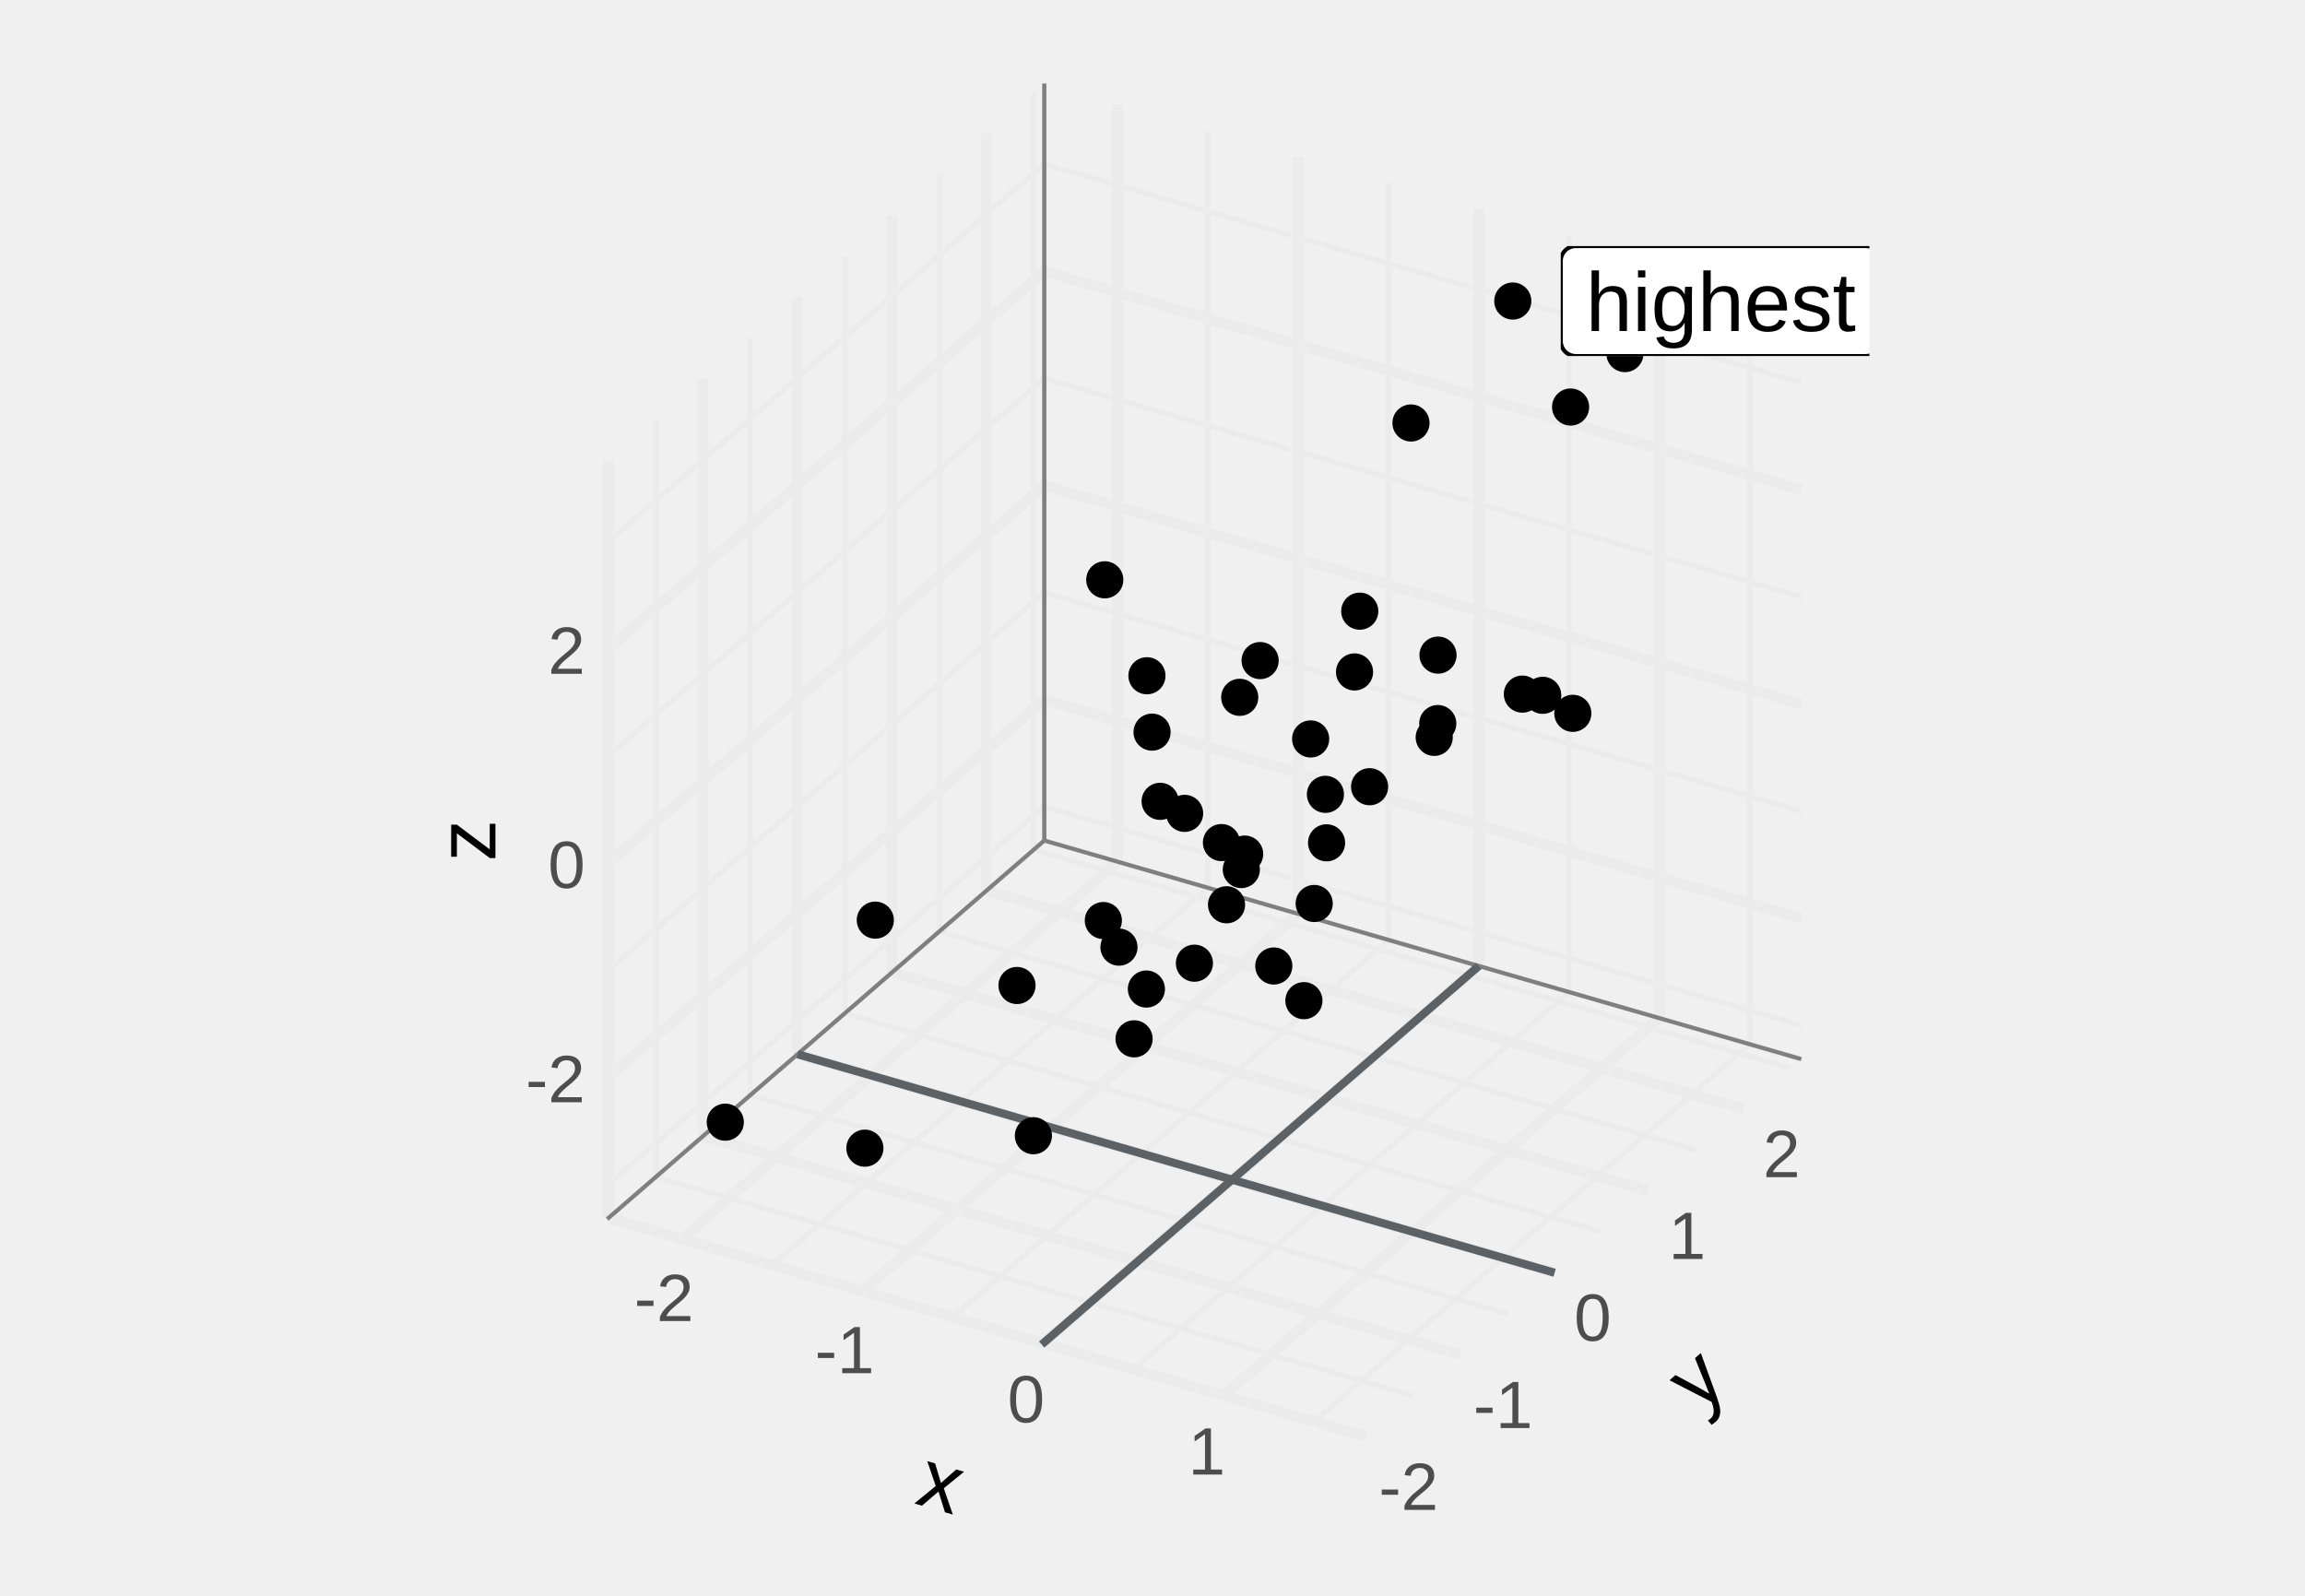
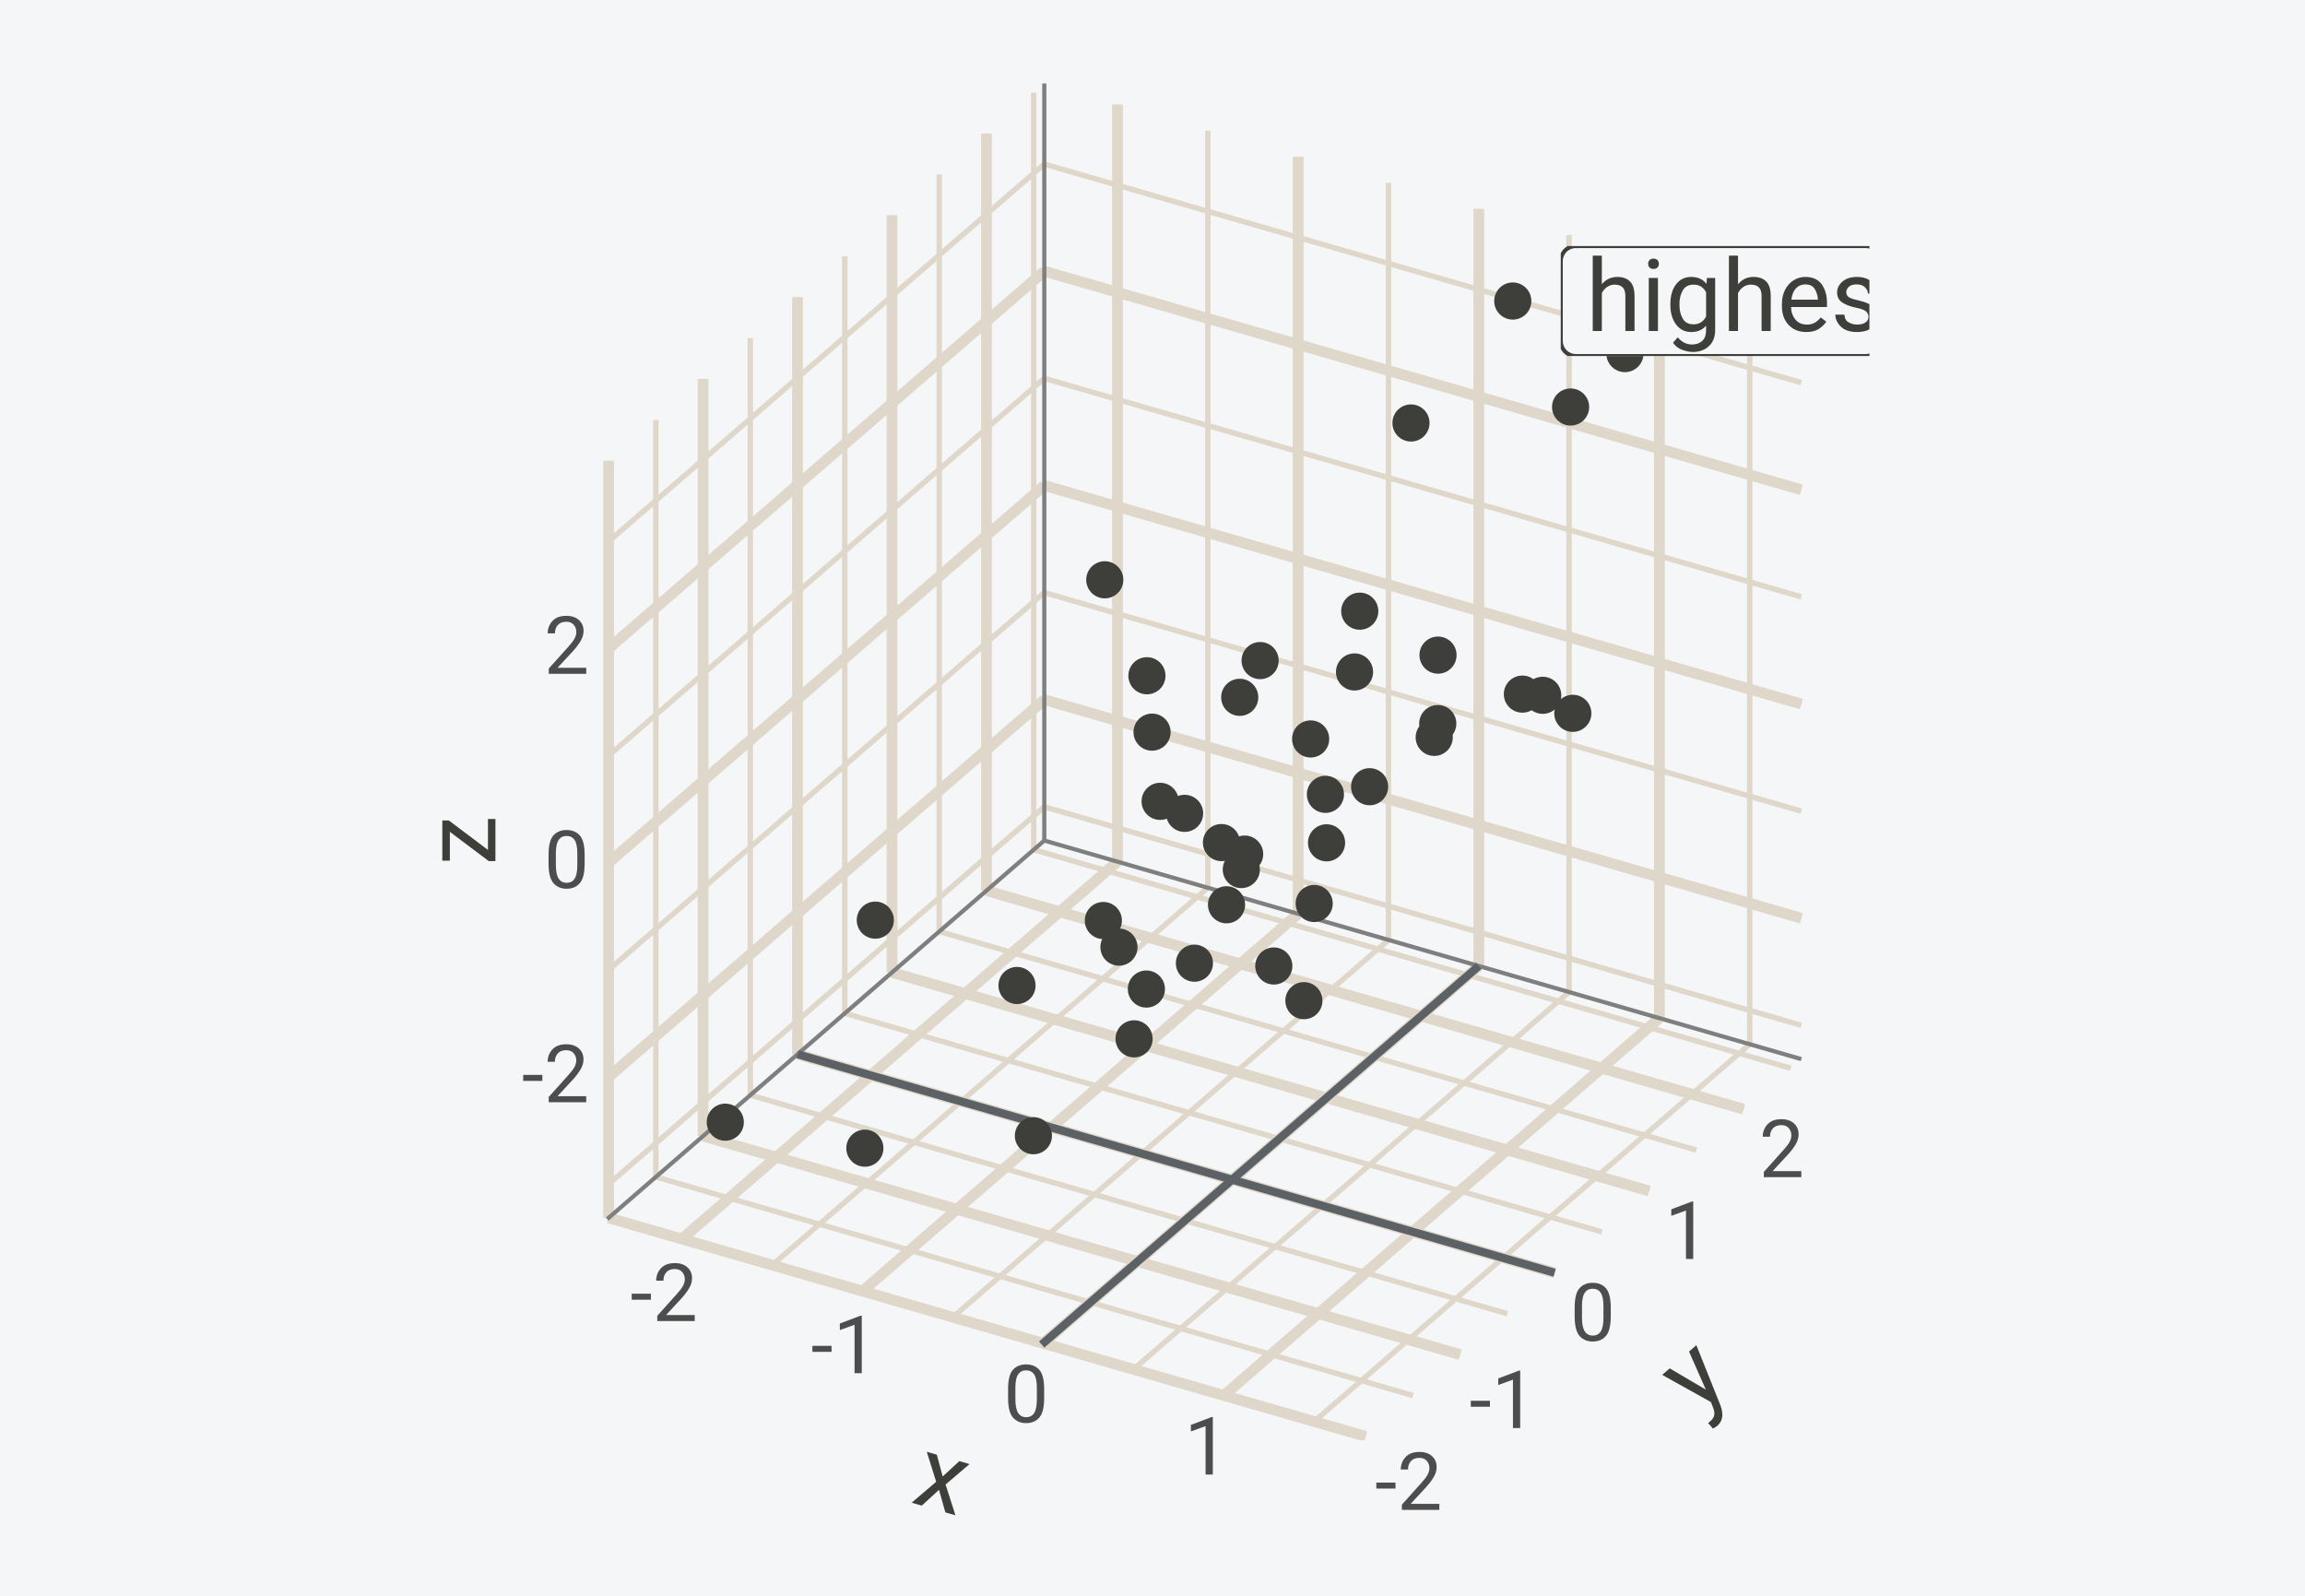
<svg xmlns="http://www.w3.org/2000/svg" width="468.00pt" height="324.00pt" viewBox="0 0 468.00 324.00">
  <g class="svglite">
    <defs>
      <style type="text/css">
-     .svglite line, .svglite polyline, .svglite polygon, .svglite path, .svglite rect, .svglite circle {
+     /* theme-aware-processed */
+     .svglite line, .svglite polyline, .svglite polygon, .svglite path, .svglite circle {
      fill: none;
-       stroke: #000000;
+       stroke: #3E3F3A;
      stroke-linecap: round;
      stroke-linejoin: round;
      stroke-miterlimit: 10.00;
    }
+     .svglite &gt; g &gt; rect {
+       fill: none;
+       stroke: #3E3F3A;
+       stroke-linecap: round;
+       stroke-linejoin: round;
+       stroke-miterlimit: 10.00;
+     }
    .svglite text {
      white-space: pre;
+       fill: #3E3F3A;
    }
    .svglite g.glyphgroup path {
      fill: inherit;
      stroke: none;
    }
  </style>
    </defs>
-     <rect width="100%" height="100%" style="stroke: none; fill: none;" />
+     <rect class="svg-bg" width="100%" height="100%" style="stroke: none; fill: #F5F6F8;" />
    <defs>
      <clipPath id="cpMC4wMHw0NjguMDB8MC4wMHwzMjQuMDA=">
        <rect x="0.00" y="0.00" width="468.00" height="324.00" />
      </clipPath>
    </defs>
    <g clip-path="url(#cpMC4wMHw0NjguMDB8MC4wMHwzMjQuMDA=)">
</g>
    <defs>
      <clipPath id="cpNzIuMDB8Mzk2LjAwfDAuMDB8MzI0LjAw">
        <rect x="72.00" y="0.00" width="324.00" height="324.00" />
      </clipPath>
    </defs>
    <g clip-path="url(#cpNzIuMDB8Mzk2LjAwfDAuMDB8MzI0LjAw)">
      <rect x="72.00" y="0.00" width="324.00" height="324.00" style="stroke-width: 1.65; stroke: none;" />
    </g>
    <g clip-path="url(#cpMC4wMHw0NjguMDB8MC4wMHwzMjQuMDA=)">
      <rect x="80.47" y="8.47" width="307.06" height="307.06" style="stroke-width: 1.65; stroke: none;" />
    </g>
    <defs>
      <clipPath id="cpMTA5LjQ2fDM3OS41NnwxNi40NHwyOTIuNDE=">
        <rect x="109.46" y="16.44" width="270.10" height="275.97" />
      </clipPath>
    </defs>
    <g clip-path="url(#cpMTA5LjQ2fDM3OS41NnwxNi40NHwyOTIuNDE=)">
-       <polyline points="123.57,247.27 123.57,93.55 " style="stroke-width: 1.10; stroke: #EBEBEB; stroke-linecap: butt;" />
-       <polyline points="133.16,238.96 133.16,85.25 " style="stroke-width: 1.10; stroke: #EBEBEB; stroke-linecap: butt;" />
-       <polyline points="142.75,230.66 142.75,76.94 " style="stroke-width: 1.10; stroke: #EBEBEB; stroke-linecap: butt;" />
-       <polyline points="152.34,222.35 152.34,68.64 " style="stroke-width: 1.10; stroke: #EBEBEB; stroke-linecap: butt;" />
-       <polyline points="161.93,214.05 161.93,60.33 " style="stroke-width: 1.10; stroke: #EBEBEB; stroke-linecap: butt;" />
-       <polyline points="171.52,205.74 171.52,52.03 " style="stroke-width: 1.10; stroke: #EBEBEB; stroke-linecap: butt;" />
-       <polyline points="181.11,197.44 181.11,43.72 " style="stroke-width: 1.10; stroke: #EBEBEB; stroke-linecap: butt;" />
-       <polyline points="190.70,189.13 190.70,35.42 " style="stroke-width: 1.10; stroke: #EBEBEB; stroke-linecap: butt;" />
-       <polyline points="200.29,180.83 200.29,27.11 " style="stroke-width: 1.10; stroke: #EBEBEB; stroke-linecap: butt;" />
-       <polyline points="209.88,172.52 209.88,18.81 " style="stroke-width: 1.10; stroke: #EBEBEB; stroke-linecap: butt;" />
-       <polyline points="123.57,247.27 123.57,93.55 " style="stroke-width: 2.19; stroke: #EBEBEB; stroke-linecap: butt;" />
-       <polyline points="142.75,230.66 142.75,76.94 " style="stroke-width: 2.19; stroke: #EBEBEB; stroke-linecap: butt;" />
-       <polyline points="161.93,214.05 161.93,60.33 " style="stroke-width: 2.19; stroke: #EBEBEB; stroke-linecap: butt;" />
-       <polyline points="181.11,197.44 181.11,43.72 " style="stroke-width: 2.19; stroke: #EBEBEB; stroke-linecap: butt;" />
-       <polyline points="200.29,180.83 200.29,27.11 " style="stroke-width: 2.19; stroke: #EBEBEB; stroke-linecap: butt;" />
-       <polyline points="123.28,240.67 212.03,163.81 " style="stroke-width: 1.10; stroke: #EBEBEB; stroke-linecap: butt;" />
-       <polyline points="123.28,218.92 212.03,142.06 " style="stroke-width: 1.10; stroke: #EBEBEB; stroke-linecap: butt;" />
-       <polyline points="123.28,197.17 212.03,120.31 " style="stroke-width: 1.10; stroke: #EBEBEB; stroke-linecap: butt;" />
-       <polyline points="123.28,175.42 212.03,98.57 " style="stroke-width: 1.10; stroke: #EBEBEB; stroke-linecap: butt;" />
-       <polyline points="123.28,153.68 212.03,76.82 " style="stroke-width: 1.10; stroke: #EBEBEB; stroke-linecap: butt;" />
-       <polyline points="123.28,131.93 212.03,55.07 " style="stroke-width: 1.10; stroke: #EBEBEB; stroke-linecap: butt;" />
-       <polyline points="123.28,110.18 212.03,33.32 " style="stroke-width: 1.10; stroke: #EBEBEB; stroke-linecap: butt;" />
-       <polyline points="123.28,218.92 212.03,142.06 " style="stroke-width: 2.19; stroke: #EBEBEB; stroke-linecap: butt;" />
-       <polyline points="123.28,175.42 212.03,98.57 " style="stroke-width: 2.19; stroke: #EBEBEB; stroke-linecap: butt;" />
-       <polyline points="123.28,131.93 212.03,55.07 " style="stroke-width: 2.19; stroke: #EBEBEB; stroke-linecap: butt;" />
-       <polyline points="226.89,174.95 226.89,21.24 " style="stroke-width: 1.10; stroke: #EBEBEB; stroke-linecap: butt;" />
-       <polyline points="245.23,180.25 245.23,26.53 " style="stroke-width: 1.10; stroke: #EBEBEB; stroke-linecap: butt;" />
-       <polyline points="263.57,185.54 263.57,31.83 " style="stroke-width: 1.10; stroke: #EBEBEB; stroke-linecap: butt;" />
-       <polyline points="281.91,190.84 281.91,37.12 " style="stroke-width: 1.10; stroke: #EBEBEB; stroke-linecap: butt;" />
-       <polyline points="300.25,196.13 300.25,42.42 " style="stroke-width: 1.10; stroke: #EBEBEB; stroke-linecap: butt;" />
-       <polyline points="318.58,201.42 318.58,47.71 " style="stroke-width: 1.10; stroke: #EBEBEB; stroke-linecap: butt;" />
-       <polyline points="336.92,206.72 336.92,53.00 " style="stroke-width: 1.10; stroke: #EBEBEB; stroke-linecap: butt;" />
-       <polyline points="355.26,212.01 355.26,58.30 " style="stroke-width: 1.10; stroke: #EBEBEB; stroke-linecap: butt;" />
-       <polyline points="226.89,174.95 226.89,21.24 " style="stroke-width: 2.19; stroke: #EBEBEB; stroke-linecap: butt;" />
-       <polyline points="263.57,185.54 263.57,31.83 " style="stroke-width: 2.19; stroke: #EBEBEB; stroke-linecap: butt;" />
-       <polyline points="300.25,196.13 300.25,42.42 " style="stroke-width: 2.19; stroke: #EBEBEB; stroke-linecap: butt;" />
-       <polyline points="336.92,206.72 336.92,53.00 " style="stroke-width: 2.19; stroke: #EBEBEB; stroke-linecap: butt;" />
-       <polyline points="212.03,163.81 365.74,208.18 " style="stroke-width: 1.10; stroke: #EBEBEB; stroke-linecap: butt;" />
-       <polyline points="212.03,142.06 365.74,186.43 " style="stroke-width: 1.10; stroke: #EBEBEB; stroke-linecap: butt;" />
-       <polyline points="212.03,120.31 365.74,164.69 " style="stroke-width: 1.10; stroke: #EBEBEB; stroke-linecap: butt;" />
-       <polyline points="212.03,98.57 365.74,142.94 " style="stroke-width: 1.10; stroke: #EBEBEB; stroke-linecap: butt;" />
-       <polyline points="212.03,76.82 365.74,121.19 " style="stroke-width: 1.10; stroke: #EBEBEB; stroke-linecap: butt;" />
-       <polyline points="212.03,55.07 365.74,99.44 " style="stroke-width: 1.10; stroke: #EBEBEB; stroke-linecap: butt;" />
-       <polyline points="212.03,33.32 365.74,77.70 " style="stroke-width: 1.10; stroke: #EBEBEB; stroke-linecap: butt;" />
-       <polyline points="212.03,142.06 365.74,186.43 " style="stroke-width: 2.19; stroke: #EBEBEB; stroke-linecap: butt;" />
-       <polyline points="212.03,98.57 365.74,142.94 " style="stroke-width: 2.19; stroke: #EBEBEB; stroke-linecap: butt;" />
-       <polyline points="212.03,55.07 365.74,99.44 " style="stroke-width: 2.19; stroke: #EBEBEB; stroke-linecap: butt;" />
-       <polyline points="138.14,251.81 226.89,174.95 " style="stroke-width: 1.10; stroke: #EBEBEB; stroke-linecap: butt;" />
-       <polyline points="156.48,257.11 245.23,180.25 " style="stroke-width: 1.10; stroke: #EBEBEB; stroke-linecap: butt;" />
-       <polyline points="174.82,262.40 263.57,185.54 " style="stroke-width: 1.10; stroke: #EBEBEB; stroke-linecap: butt;" />
-       <polyline points="193.16,267.69 281.91,190.84 " style="stroke-width: 1.10; stroke: #EBEBEB; stroke-linecap: butt;" />
-       <polyline points="211.50,272.99 300.25,196.13 " style="stroke-width: 1.10; stroke: #EBEBEB; stroke-linecap: butt;" />
-       <polyline points="229.84,278.28 318.58,201.42 " style="stroke-width: 1.10; stroke: #EBEBEB; stroke-linecap: butt;" />
-       <polyline points="248.18,283.58 336.92,206.72 " style="stroke-width: 1.10; stroke: #EBEBEB; stroke-linecap: butt;" />
-       <polyline points="266.51,288.87 355.26,212.01 " style="stroke-width: 1.10; stroke: #EBEBEB; stroke-linecap: butt;" />
-       <polyline points="138.14,251.81 226.89,174.95 " style="stroke-width: 2.19; stroke: #EBEBEB; stroke-linecap: butt;" />
-       <polyline points="174.82,262.40 263.57,185.54 " style="stroke-width: 2.19; stroke: #EBEBEB; stroke-linecap: butt;" />
-       <polyline points="211.50,272.99 300.25,196.13 " style="stroke-width: 2.19; stroke: #EBEBEB; stroke-linecap: butt;" />
-       <polyline points="248.18,283.58 336.92,206.72 " style="stroke-width: 2.19; stroke: #EBEBEB; stroke-linecap: butt;" />
-       <polyline points="123.57,247.27 277.29,291.64 " style="stroke-width: 1.10; stroke: #EBEBEB; stroke-linecap: butt;" />
-       <polyline points="133.16,238.96 286.88,283.34 " style="stroke-width: 1.10; stroke: #EBEBEB; stroke-linecap: butt;" />
-       <polyline points="142.75,230.66 296.47,275.03 " style="stroke-width: 1.10; stroke: #EBEBEB; stroke-linecap: butt;" />
-       <polyline points="152.34,222.35 306.06,266.73 " style="stroke-width: 1.10; stroke: #EBEBEB; stroke-linecap: butt;" />
-       <polyline points="161.93,214.05 315.65,258.42 " style="stroke-width: 1.10; stroke: #EBEBEB; stroke-linecap: butt;" />
-       <polyline points="171.52,205.74 325.24,250.12 " style="stroke-width: 1.10; stroke: #EBEBEB; stroke-linecap: butt;" />
-       <polyline points="181.11,197.44 334.83,241.81 " style="stroke-width: 1.10; stroke: #EBEBEB; stroke-linecap: butt;" />
-       <polyline points="190.70,189.13 344.42,233.51 " style="stroke-width: 1.10; stroke: #EBEBEB; stroke-linecap: butt;" />
-       <polyline points="200.29,180.83 354.01,225.20 " style="stroke-width: 1.10; stroke: #EBEBEB; stroke-linecap: butt;" />
-       <polyline points="209.88,172.52 363.60,216.90 " style="stroke-width: 1.10; stroke: #EBEBEB; stroke-linecap: butt;" />
-       <polyline points="123.57,247.27 277.29,291.64 " style="stroke-width: 2.19; stroke: #EBEBEB; stroke-linecap: butt;" />
-       <polyline points="142.75,230.66 296.47,275.03 " style="stroke-width: 2.19; stroke: #EBEBEB; stroke-linecap: butt;" />
-       <polyline points="161.93,214.05 315.65,258.42 " style="stroke-width: 2.19; stroke: #EBEBEB; stroke-linecap: butt;" />
-       <polyline points="181.11,197.44 334.83,241.81 " style="stroke-width: 2.19; stroke: #EBEBEB; stroke-linecap: butt;" />
-       <polyline points="200.29,180.83 354.01,225.20 " style="stroke-width: 2.19; stroke: #EBEBEB; stroke-linecap: butt;" />
+       <polyline points="123.57,247.27 123.57,93.55 " style="stroke-width: 1.10; stroke: #DFD7CA; stroke-linecap: butt;" />
+       <polyline points="133.16,238.96 133.16,85.25 " style="stroke-width: 1.10; stroke: #DFD7CA; stroke-linecap: butt;" />
+       <polyline points="142.75,230.66 142.75,76.94 " style="stroke-width: 1.10; stroke: #DFD7CA; stroke-linecap: butt;" />
+       <polyline points="152.34,222.35 152.34,68.64 " style="stroke-width: 1.10; stroke: #DFD7CA; stroke-linecap: butt;" />
+       <polyline points="161.93,214.05 161.93,60.33 " style="stroke-width: 1.10; stroke: #DFD7CA; stroke-linecap: butt;" />
+       <polyline points="171.52,205.74 171.52,52.03 " style="stroke-width: 1.10; stroke: #DFD7CA; stroke-linecap: butt;" />
+       <polyline points="181.11,197.44 181.11,43.72 " style="stroke-width: 1.10; stroke: #DFD7CA; stroke-linecap: butt;" />
+       <polyline points="190.70,189.13 190.70,35.42 " style="stroke-width: 1.10; stroke: #DFD7CA; stroke-linecap: butt;" />
+       <polyline points="200.29,180.83 200.29,27.11 " style="stroke-width: 1.10; stroke: #DFD7CA; stroke-linecap: butt;" />
+       <polyline points="209.88,172.52 209.88,18.81 " style="stroke-width: 1.10; stroke: #DFD7CA; stroke-linecap: butt;" />
+       <polyline points="123.57,247.27 123.57,93.55 " style="stroke-width: 2.19; stroke: #DFD7CA; stroke-linecap: butt;" />
+       <polyline points="142.75,230.66 142.75,76.94 " style="stroke-width: 2.19; stroke: #DFD7CA; stroke-linecap: butt;" />
+       <polyline points="161.93,214.05 161.93,60.33 " style="stroke-width: 2.19; stroke: #DFD7CA; stroke-linecap: butt;" />
+       <polyline points="181.11,197.44 181.11,43.72 " style="stroke-width: 2.19; stroke: #DFD7CA; stroke-linecap: butt;" />
+       <polyline points="200.29,180.83 200.29,27.11 " style="stroke-width: 2.19; stroke: #DFD7CA; stroke-linecap: butt;" />
+       <polyline points="123.28,240.67 212.03,163.81 " style="stroke-width: 1.10; stroke: #DFD7CA; stroke-linecap: butt;" />
+       <polyline points="123.28,218.92 212.03,142.06 " style="stroke-width: 1.10; stroke: #DFD7CA; stroke-linecap: butt;" />
+       <polyline points="123.28,197.17 212.03,120.31 " style="stroke-width: 1.10; stroke: #DFD7CA; stroke-linecap: butt;" />
+       <polyline points="123.28,175.42 212.03,98.57 " style="stroke-width: 1.10; stroke: #DFD7CA; stroke-linecap: butt;" />
+       <polyline points="123.28,153.68 212.03,76.82 " style="stroke-width: 1.10; stroke: #DFD7CA; stroke-linecap: butt;" />
+       <polyline points="123.28,131.93 212.03,55.07 " style="stroke-width: 1.10; stroke: #DFD7CA; stroke-linecap: butt;" />
+       <polyline points="123.28,110.18 212.03,33.32 " style="stroke-width: 1.10; stroke: #DFD7CA; stroke-linecap: butt;" />
+       <polyline points="123.28,218.92 212.03,142.06 " style="stroke-width: 2.19; stroke: #DFD7CA; stroke-linecap: butt;" />
+       <polyline points="123.28,175.42 212.03,98.57 " style="stroke-width: 2.19; stroke: #DFD7CA; stroke-linecap: butt;" />
+       <polyline points="123.28,131.93 212.03,55.07 " style="stroke-width: 2.19; stroke: #DFD7CA; stroke-linecap: butt;" />
+       <polyline points="226.89,174.95 226.89,21.24 " style="stroke-width: 1.10; stroke: #DFD7CA; stroke-linecap: butt;" />
+       <polyline points="245.23,180.25 245.23,26.53 " style="stroke-width: 1.10; stroke: #DFD7CA; stroke-linecap: butt;" />
+       <polyline points="263.57,185.54 263.57,31.83 " style="stroke-width: 1.10; stroke: #DFD7CA; stroke-linecap: butt;" />
+       <polyline points="281.91,190.84 281.91,37.12 " style="stroke-width: 1.10; stroke: #DFD7CA; stroke-linecap: butt;" />
+       <polyline points="300.25,196.13 300.25,42.42 " style="stroke-width: 1.10; stroke: #DFD7CA; stroke-linecap: butt;" />
+       <polyline points="318.58,201.42 318.58,47.71 " style="stroke-width: 1.10; stroke: #DFD7CA; stroke-linecap: butt;" />
+       <polyline points="336.92,206.72 336.92,53.00 " style="stroke-width: 1.10; stroke: #DFD7CA; stroke-linecap: butt;" />
+       <polyline points="355.26,212.01 355.26,58.30 " style="stroke-width: 1.10; stroke: #DFD7CA; stroke-linecap: butt;" />
+       <polyline points="226.89,174.95 226.89,21.24 " style="stroke-width: 2.19; stroke: #DFD7CA; stroke-linecap: butt;" />
+       <polyline points="263.57,185.54 263.57,31.83 " style="stroke-width: 2.19; stroke: #DFD7CA; stroke-linecap: butt;" />
+       <polyline points="300.25,196.13 300.25,42.42 " style="stroke-width: 2.19; stroke: #DFD7CA; stroke-linecap: butt;" />
+       <polyline points="336.92,206.72 336.92,53.00 " style="stroke-width: 2.19; stroke: #DFD7CA; stroke-linecap: butt;" />
+       <polyline points="212.03,163.81 365.74,208.18 " style="stroke-width: 1.10; stroke: #DFD7CA; stroke-linecap: butt;" />
+       <polyline points="212.03,142.06 365.74,186.43 " style="stroke-width: 1.10; stroke: #DFD7CA; stroke-linecap: butt;" />
+       <polyline points="212.03,120.31 365.74,164.69 " style="stroke-width: 1.10; stroke: #DFD7CA; stroke-linecap: butt;" />
+       <polyline points="212.03,98.57 365.74,142.94 " style="stroke-width: 1.10; stroke: #DFD7CA; stroke-linecap: butt;" />
+       <polyline points="212.03,76.82 365.74,121.19 " style="stroke-width: 1.10; stroke: #DFD7CA; stroke-linecap: butt;" />
+       <polyline points="212.03,55.07 365.74,99.44 " style="stroke-width: 1.10; stroke: #DFD7CA; stroke-linecap: butt;" />
+       <polyline points="212.03,33.32 365.74,77.70 " style="stroke-width: 1.10; stroke: #DFD7CA; stroke-linecap: butt;" />
+       <polyline points="212.03,142.06 365.74,186.43 " style="stroke-width: 2.19; stroke: #DFD7CA; stroke-linecap: butt;" />
+       <polyline points="212.03,98.57 365.74,142.94 " style="stroke-width: 2.19; stroke: #DFD7CA; stroke-linecap: butt;" />
+       <polyline points="212.03,55.07 365.74,99.44 " style="stroke-width: 2.19; stroke: #DFD7CA; stroke-linecap: butt;" />
+       <polyline points="138.14,251.81 226.89,174.95 " style="stroke-width: 1.10; stroke: #DFD7CA; stroke-linecap: butt;" />
+       <polyline points="156.48,257.11 245.23,180.25 " style="stroke-width: 1.10; stroke: #DFD7CA; stroke-linecap: butt;" />
+       <polyline points="174.82,262.40 263.57,185.54 " style="stroke-width: 1.10; stroke: #DFD7CA; stroke-linecap: butt;" />
+       <polyline points="193.16,267.69 281.91,190.84 " style="stroke-width: 1.10; stroke: #DFD7CA; stroke-linecap: butt;" />
+       <polyline points="211.50,272.99 300.25,196.13 " style="stroke-width: 1.10; stroke: #DFD7CA; stroke-linecap: butt;" />
+       <polyline points="229.84,278.28 318.58,201.42 " style="stroke-width: 1.10; stroke: #DFD7CA; stroke-linecap: butt;" />
+       <polyline points="248.18,283.58 336.92,206.72 " style="stroke-width: 1.10; stroke: #DFD7CA; stroke-linecap: butt;" />
+       <polyline points="266.51,288.87 355.26,212.01 " style="stroke-width: 1.10; stroke: #DFD7CA; stroke-linecap: butt;" />
+       <polyline points="138.14,251.81 226.89,174.95 " style="stroke-width: 2.19; stroke: #DFD7CA; stroke-linecap: butt;" />
+       <polyline points="174.82,262.40 263.57,185.54 " style="stroke-width: 2.19; stroke: #DFD7CA; stroke-linecap: butt;" />
+       <polyline points="211.50,272.99 300.25,196.13 " style="stroke-width: 2.19; stroke: #DFD7CA; stroke-linecap: butt;" />
+       <polyline points="248.18,283.58 336.92,206.72 " style="stroke-width: 2.19; stroke: #DFD7CA; stroke-linecap: butt;" />
+       <polyline points="123.57,247.27 277.29,291.64 " style="stroke-width: 1.10; stroke: #DFD7CA; stroke-linecap: butt;" />
+       <polyline points="133.16,238.96 286.88,283.34 " style="stroke-width: 1.10; stroke: #DFD7CA; stroke-linecap: butt;" />
+       <polyline points="142.75,230.66 296.47,275.03 " style="stroke-width: 1.10; stroke: #DFD7CA; stroke-linecap: butt;" />
+       <polyline points="152.34,222.35 306.06,266.73 " style="stroke-width: 1.10; stroke: #DFD7CA; stroke-linecap: butt;" />
+       <polyline points="161.93,214.05 315.65,258.42 " style="stroke-width: 1.10; stroke: #DFD7CA; stroke-linecap: butt;" />
+       <polyline points="171.52,205.74 325.24,250.12 " style="stroke-width: 1.10; stroke: #DFD7CA; stroke-linecap: butt;" />
+       <polyline points="181.11,197.44 334.83,241.81 " style="stroke-width: 1.10; stroke: #DFD7CA; stroke-linecap: butt;" />
+       <polyline points="190.70,189.13 344.42,233.51 " style="stroke-width: 1.10; stroke: #DFD7CA; stroke-linecap: butt;" />
+       <polyline points="200.29,180.83 354.01,225.20 " style="stroke-width: 1.10; stroke: #DFD7CA; stroke-linecap: butt;" />
+       <polyline points="209.88,172.52 363.60,216.90 " style="stroke-width: 1.10; stroke: #DFD7CA; stroke-linecap: butt;" />
+       <polyline points="123.57,247.27 277.29,291.64 " style="stroke-width: 2.19; stroke: #DFD7CA; stroke-linecap: butt;" />
+       <polyline points="142.75,230.66 296.47,275.03 " style="stroke-width: 2.19; stroke: #DFD7CA; stroke-linecap: butt;" />
+       <polyline points="161.93,214.05 315.65,258.42 " style="stroke-width: 2.19; stroke: #DFD7CA; stroke-linecap: butt;" />
+       <polyline points="181.11,197.44 334.83,241.81 " style="stroke-width: 2.19; stroke: #DFD7CA; stroke-linecap: butt;" />
+       <polyline points="200.29,180.83 354.01,225.20 " style="stroke-width: 2.19; stroke: #DFD7CA; stroke-linecap: butt;" />
      <polyline points="212.03,170.66 365.74,215.04 " style="stroke-width: 0.85; stroke: #7F7F7F; stroke-linecap: butt;" />
      <polyline points="123.28,247.52 212.03,170.66 " style="stroke-width: 0.85; stroke: #7F7F7F; stroke-linecap: butt;" />
      <polyline points="212.03,170.66 212.03,16.95 " style="stroke-width: 0.85; stroke: #7F7F7F; stroke-linecap: butt;" />
-       <circle cx="224.31" cy="117.72" r="3.22" style="stroke-width: 1.10; fill: #000000;" />
-       <circle cx="177.72" cy="186.82" r="3.22" style="stroke-width: 1.10; fill: #000000;" />
-       <circle cx="147.26" cy="227.84" r="3.22" style="stroke-width: 1.10; fill: #000000;" />
-       <circle cx="286.48" cy="85.88" r="3.22" style="stroke-width: 1.10; fill: #000000;" />
-       <circle cx="232.87" cy="137.20" r="3.22" style="stroke-width: 1.10; fill: #000000;" />
-       <circle cx="175.60" cy="233.12" r="3.22" style="stroke-width: 1.10; fill: #000000;" />
-       <circle cx="255.85" cy="134.12" r="3.22" style="stroke-width: 1.10; fill: #000000;" />
-       <circle cx="224.02" cy="186.90" r="3.22" style="stroke-width: 1.10; fill: #000000;" />
-       <circle cx="240.52" cy="165.14" r="3.22" style="stroke-width: 1.10; fill: #000000;" />
-       <circle cx="233.91" cy="148.65" r="3.22" style="stroke-width: 1.10; fill: #000000;" />
-       <circle cx="266.11" cy="150.03" r="3.22" style="stroke-width: 1.10; fill: #000000;" />
-       <circle cx="329.92" cy="71.79" r="3.22" style="stroke-width: 1.10; fill: #000000;" />
-       <circle cx="206.49" cy="200.09" r="3.22" style="stroke-width: 1.10; fill: #000000;" />
-       <circle cx="307.15" cy="61.12" r="3.22" style="stroke-width: 1.10; fill: #000000;" />
-       <circle cx="242.51" cy="195.56" r="3.22" style="stroke-width: 1.10; fill: #000000;" />
-       <circle cx="232.76" cy="200.81" r="3.22" style="stroke-width: 1.10; fill: #000000;" />
-       <circle cx="291.97" cy="133.01" r="3.22" style="stroke-width: 1.10; fill: #000000;" />
-       <circle cx="291.20" cy="149.71" r="3.22" style="stroke-width: 1.10; fill: #000000;" />
-       <circle cx="230.26" cy="210.92" r="3.22" style="stroke-width: 1.10; fill: #000000;" />
-       <circle cx="276.08" cy="124.09" r="3.22" style="stroke-width: 1.10; fill: #000000;" />
-       <circle cx="275.02" cy="136.43" r="3.22" style="stroke-width: 1.10; fill: #000000;" />
-       <circle cx="269.34" cy="171.12" r="3.22" style="stroke-width: 1.10; fill: #000000;" />
-       <circle cx="318.89" cy="82.64" r="3.22" style="stroke-width: 1.10; fill: #000000;" />
-       <circle cx="269.11" cy="161.28" r="3.22" style="stroke-width: 1.10; fill: #000000;" />
-       <circle cx="278.08" cy="159.73" r="3.22" style="stroke-width: 1.10; fill: #000000;" />
-       <circle cx="258.63" cy="196.13" r="3.22" style="stroke-width: 1.10; fill: #000000;" />
-       <circle cx="309.10" cy="140.93" r="3.22" style="stroke-width: 1.10; fill: #000000;" />
-       <circle cx="319.34" cy="144.83" r="3.22" style="stroke-width: 1.10; fill: #000000;" />
-       <circle cx="266.83" cy="183.44" r="3.22" style="stroke-width: 1.10; fill: #000000;" />
-       <circle cx="235.55" cy="162.70" r="3.22" style="stroke-width: 1.10; fill: #000000;" />
-       <circle cx="227.19" cy="192.30" r="3.22" style="stroke-width: 1.10; fill: #000000;" />
-       <circle cx="248.00" cy="171.07" r="3.22" style="stroke-width: 1.10; fill: #000000;" />
-       <circle cx="251.71" cy="141.58" r="3.22" style="stroke-width: 1.10; fill: #000000;" />
-       <circle cx="291.92" cy="146.91" r="3.22" style="stroke-width: 1.10; fill: #000000;" />
-       <circle cx="313.23" cy="141.17" r="3.22" style="stroke-width: 1.10; fill: #000000;" />
-       <circle cx="264.74" cy="203.17" r="3.22" style="stroke-width: 1.10; fill: #000000;" />
-       <circle cx="252.03" cy="176.55" r="3.22" style="stroke-width: 1.10; fill: #000000;" />
-       <circle cx="249.03" cy="183.70" r="3.22" style="stroke-width: 1.10; fill: #000000;" />
-       <circle cx="252.71" cy="173.41" r="3.22" style="stroke-width: 1.10; fill: #000000;" />
+       <circle class="theme-fill-fg" cx="224.31" cy="117.72" r="3.22" style="stroke-width: 1.10; fill: #3E3F3A;" />
+       <circle class="theme-fill-fg" cx="177.72" cy="186.82" r="3.22" style="stroke-width: 1.10; fill: #3E3F3A;" />
+       <circle class="theme-fill-fg" cx="147.26" cy="227.84" r="3.22" style="stroke-width: 1.10; fill: #3E3F3A;" />
+       <circle class="theme-fill-fg" cx="286.48" cy="85.88" r="3.22" style="stroke-width: 1.10; fill: #3E3F3A;" />
+       <circle class="theme-fill-fg" cx="232.87" cy="137.20" r="3.22" style="stroke-width: 1.10; fill: #3E3F3A;" />
+       <circle class="theme-fill-fg" cx="175.60" cy="233.12" r="3.22" style="stroke-width: 1.10; fill: #3E3F3A;" />
+       <circle class="theme-fill-fg" cx="255.85" cy="134.12" r="3.22" style="stroke-width: 1.10; fill: #3E3F3A;" />
+       <circle class="theme-fill-fg" cx="224.02" cy="186.90" r="3.22" style="stroke-width: 1.10; fill: #3E3F3A;" />
+       <circle class="theme-fill-fg" cx="240.52" cy="165.14" r="3.22" style="stroke-width: 1.10; fill: #3E3F3A;" />
+       <circle class="theme-fill-fg" cx="233.91" cy="148.65" r="3.22" style="stroke-width: 1.10; fill: #3E3F3A;" />
+       <circle class="theme-fill-fg" cx="266.11" cy="150.03" r="3.22" style="stroke-width: 1.10; fill: #3E3F3A;" />
+       <circle class="theme-fill-fg" cx="329.92" cy="71.79" r="3.22" style="stroke-width: 1.10; fill: #3E3F3A;" />
+       <circle class="theme-fill-fg" cx="206.49" cy="200.09" r="3.22" style="stroke-width: 1.10; fill: #3E3F3A;" />
+       <circle class="theme-fill-fg" cx="307.15" cy="61.12" r="3.22" style="stroke-width: 1.10; fill: #3E3F3A;" />
+       <circle class="theme-fill-fg" cx="242.51" cy="195.56" r="3.22" style="stroke-width: 1.10; fill: #3E3F3A;" />
+       <circle class="theme-fill-fg" cx="232.76" cy="200.81" r="3.22" style="stroke-width: 1.10; fill: #3E3F3A;" />
+       <circle class="theme-fill-fg" cx="291.97" cy="133.01" r="3.22" style="stroke-width: 1.10; fill: #3E3F3A;" />
+       <circle class="theme-fill-fg" cx="291.20" cy="149.71" r="3.22" style="stroke-width: 1.10; fill: #3E3F3A;" />
+       <circle class="theme-fill-fg" cx="230.26" cy="210.92" r="3.22" style="stroke-width: 1.10; fill: #3E3F3A;" />
+       <circle class="theme-fill-fg" cx="276.08" cy="124.09" r="3.22" style="stroke-width: 1.10; fill: #3E3F3A;" />
+       <circle class="theme-fill-fg" cx="275.02" cy="136.43" r="3.22" style="stroke-width: 1.10; fill: #3E3F3A;" />
+       <circle class="theme-fill-fg" cx="269.34" cy="171.12" r="3.22" style="stroke-width: 1.10; fill: #3E3F3A;" />
+       <circle class="theme-fill-fg" cx="318.89" cy="82.64" r="3.22" style="stroke-width: 1.10; fill: #3E3F3A;" />
+       <circle class="theme-fill-fg" cx="269.11" cy="161.28" r="3.22" style="stroke-width: 1.10; fill: #3E3F3A;" />
+       <circle class="theme-fill-fg" cx="278.08" cy="159.73" r="3.22" style="stroke-width: 1.10; fill: #3E3F3A;" />
+       <circle class="theme-fill-fg" cx="258.63" cy="196.13" r="3.22" style="stroke-width: 1.10; fill: #3E3F3A;" />
+       <circle class="theme-fill-fg" cx="309.10" cy="140.93" r="3.22" style="stroke-width: 1.10; fill: #3E3F3A;" />
+       <circle class="theme-fill-fg" cx="319.34" cy="144.83" r="3.22" style="stroke-width: 1.10; fill: #3E3F3A;" />
+       <circle class="theme-fill-fg" cx="266.83" cy="183.44" r="3.22" style="stroke-width: 1.10; fill: #3E3F3A;" />
+       <circle class="theme-fill-fg" cx="235.55" cy="162.70" r="3.22" style="stroke-width: 1.10; fill: #3E3F3A;" />
+       <circle class="theme-fill-fg" cx="227.19" cy="192.30" r="3.22" style="stroke-width: 1.10; fill: #3E3F3A;" />
+       <circle class="theme-fill-fg" cx="248.00" cy="171.07" r="3.22" style="stroke-width: 1.10; fill: #3E3F3A;" />
+       <circle class="theme-fill-fg" cx="251.71" cy="141.58" r="3.22" style="stroke-width: 1.10; fill: #3E3F3A;" />
+       <circle class="theme-fill-fg" cx="291.92" cy="146.91" r="3.22" style="stroke-width: 1.10; fill: #3E3F3A;" />
+       <circle class="theme-fill-fg" cx="313.23" cy="141.17" r="3.22" style="stroke-width: 1.10; fill: #3E3F3A;" />
+       <circle class="theme-fill-fg" cx="264.74" cy="203.17" r="3.22" style="stroke-width: 1.10; fill: #3E3F3A;" />
+       <circle class="theme-fill-fg" cx="252.03" cy="176.55" r="3.22" style="stroke-width: 1.10; fill: #3E3F3A;" />
+       <circle class="theme-fill-fg" cx="249.03" cy="183.70" r="3.22" style="stroke-width: 1.10; fill: #3E3F3A;" />
+       <circle class="theme-fill-fg" cx="252.71" cy="173.41" r="3.22" style="stroke-width: 1.10; fill: #3E3F3A;" />
      <polyline points="161.93,214.05 315.65,258.42 " style="stroke-width: 1.65; stroke: #5C6166; stroke-linecap: butt;" />
      <polyline points="211.50,272.99 300.25,196.13 " style="stroke-width: 1.65; stroke: #5C6166; stroke-linecap: butt;" />
-       <circle cx="209.82" cy="230.59" r="3.22" style="stroke-width: 1.10; fill: #000000;" />
+       <circle class="theme-fill-fg" cx="209.82" cy="230.59" r="3.22" style="stroke-width: 1.10; fill: #3E3F3A;" />
    </g>
    <defs>
      <clipPath id="cp-0">
        <path d="M 316.89 72.29 L 379.56 72.29 L 379.56 49.96 L 316.89 49.96 Z" />
      </clipPath>
    </defs>
    <g clip-path="url(#cp-0)">
-       <polygon points="319.94,72.29 378.82,72.29 378.70,72.29 379.19,72.27 379.67,72.17 380.13,72.00 380.55,71.75 380.93,71.44 381.26,71.08 381.52,70.66 381.71,70.21 381.83,69.73 381.87,69.24 381.87,69.24 381.87,53.00 381.87,53.00 381.83,52.52 381.71,52.04 381.52,51.59 381.26,51.17 380.93,50.81 380.55,50.50 380.13,50.25 379.67,50.08 379.19,49.98 378.82,49.96 319.94,49.96 320.31,49.98 319.82,49.96 319.33,50.02 318.86,50.15 318.42,50.36 318.01,50.64 317.66,50.98 317.37,51.38 317.14,51.81 316.98,52.28 316.90,52.76 316.89,53.00 316.89,69.24 316.90,69.00 316.90,69.49 316.98,69.97 317.14,70.44 317.37,70.87 317.66,71.27 318.01,71.61 318.42,71.88 318.86,72.10 319.33,72.23 319.82,72.29 " style="stroke-width: 0.82; fill: #FFFFFF;" />
+       <polygon class="theme-fill-bg" points="319.94,72.29 378.82,72.29 378.70,72.29 379.19,72.27 379.67,72.17 380.13,72.00 380.55,71.75 380.93,71.44 381.26,71.08 381.52,70.66 381.71,70.21 381.83,69.73 381.87,69.24 381.87,69.24 381.87,53.00 381.87,53.00 381.83,52.52 381.71,52.04 381.52,51.59 381.26,51.17 380.93,50.81 380.55,50.50 380.13,50.25 379.67,50.08 379.19,49.98 378.82,49.96 319.94,49.96 320.31,49.98 319.82,49.96 319.33,50.02 318.86,50.15 318.42,50.36 318.01,50.64 317.66,50.98 317.37,51.38 317.14,51.81 316.98,52.28 316.90,52.76 316.89,53.00 316.89,69.24 316.90,69.00 316.90,69.49 316.98,69.97 317.14,70.44 317.37,70.87 317.66,71.27 318.01,71.61 318.42,71.88 318.86,72.10 319.33,72.23 319.82,72.29 " style="stroke-width: 0.82; fill: #F5F6F8;" />
    </g>
    <g clip-path="url(#cp-0)">
-       <text x="321.98" y="67.21" style="font-size: 17.00px; font-family: &quot;Arial&quot;;" textLength="54.81px" lengthAdjust="spacingAndGlyphs">highest</text>
+       <text x="321.98" y="67.21" style="font-size: 1.7em; font-family: &quot;Roboto&quot;, -apple-system, BlinkMacSystemFont, &quot;Segoe UI&quot;, system-ui, sans-serif;">highest</text>
    </g>
    <g clip-path="url(#cp-0)">
</g>
    <g clip-path="url(#cpMTA5LjQ2fDM3OS41NnwxNi40NHwyOTIuNDE=)">
</g>
    <g clip-path="url(#cpMC4wMHw0NjguMDB8MC4wMHwzMjQuMDA=)">
-       <text x="134.81" y="268.22" text-anchor="middle" style="font-size: 13.60px;fill: #4D4D4D; font-family: &quot;Arial&quot;;" textLength="12.09px" lengthAdjust="spacingAndGlyphs">-2</text>
-       <text x="171.49" y="278.80" text-anchor="middle" style="font-size: 13.60px;fill: #4D4D4D; font-family: &quot;Arial&quot;;" textLength="12.09px" lengthAdjust="spacingAndGlyphs">-1</text>
-       <text x="208.34" y="288.79" text-anchor="middle" style="font-size: 13.60px;fill: #4D4D4D; font-family: &quot;Arial&quot;;" textLength="7.56px" lengthAdjust="spacingAndGlyphs">0</text>
-       <text x="245.02" y="299.38" text-anchor="middle" style="font-size: 13.60px;fill: #4D4D4D; font-family: &quot;Arial&quot;;" textLength="7.56px" lengthAdjust="spacingAndGlyphs">1</text>
-       <text transform="translate(189.55,306.38) rotate(16)" text-anchor="middle" style="font-size: 17.00px; font-family: &quot;Arial&quot;;" textLength="8.50px" lengthAdjust="spacingAndGlyphs">x</text>
-       <text x="285.99" y="306.56" text-anchor="middle" style="font-size: 13.60px;fill: #4D4D4D; font-family: &quot;Arial&quot;;" textLength="12.09px" lengthAdjust="spacingAndGlyphs">-2</text>
-       <text x="305.17" y="289.95" text-anchor="middle" style="font-size: 13.60px;fill: #4D4D4D; font-family: &quot;Arial&quot;;" textLength="12.09px" lengthAdjust="spacingAndGlyphs">-1</text>
-       <text x="323.38" y="272.22" text-anchor="middle" style="font-size: 13.60px;fill: #4D4D4D; font-family: &quot;Arial&quot;;" textLength="7.56px" lengthAdjust="spacingAndGlyphs">0</text>
-       <text x="342.56" y="255.61" text-anchor="middle" style="font-size: 13.60px;fill: #4D4D4D; font-family: &quot;Arial&quot;;" textLength="7.56px" lengthAdjust="spacingAndGlyphs">1</text>
-       <text x="361.74" y="239.00" text-anchor="middle" style="font-size: 13.60px;fill: #4D4D4D; font-family: &quot;Arial&quot;;" textLength="7.56px" lengthAdjust="spacingAndGlyphs">2</text>
-       <text transform="translate(348.04,284.26) rotate(-41)" text-anchor="middle" style="font-size: 17.00px; font-family: &quot;Arial&quot;;" textLength="8.50px" lengthAdjust="spacingAndGlyphs">y</text>
-       <text x="112.77" y="223.79" text-anchor="middle" style="font-size: 13.60px;fill: #4D4D4D; font-family: &quot;Arial&quot;;" textLength="12.09px" lengthAdjust="spacingAndGlyphs">-2</text>
-       <text x="115.04" y="180.29" text-anchor="middle" style="font-size: 13.60px;fill: #4D4D4D; font-family: &quot;Arial&quot;;" textLength="7.56px" lengthAdjust="spacingAndGlyphs">0</text>
-       <text x="115.04" y="136.80" text-anchor="middle" style="font-size: 13.60px;fill: #4D4D4D; font-family: &quot;Arial&quot;;" textLength="7.56px" lengthAdjust="spacingAndGlyphs">2</text>
-       <text transform="translate(100.59,170.66) rotate(-90)" text-anchor="middle" style="font-size: 17.00px; font-family: &quot;Arial&quot;;" textLength="8.50px" lengthAdjust="spacingAndGlyphs">z</text>
+       <text x="134.81" y="268.22" text-anchor="middle" style="font-size: 1.36em;fill: #4D4D4D; font-family: &quot;Roboto&quot;, -apple-system, BlinkMacSystemFont, &quot;Segoe UI&quot;, system-ui, sans-serif;">-2</text>
+       <text x="171.49" y="278.80" text-anchor="middle" style="font-size: 1.36em;fill: #4D4D4D; font-family: &quot;Roboto&quot;, -apple-system, BlinkMacSystemFont, &quot;Segoe UI&quot;, system-ui, sans-serif;">-1</text>
+       <text x="208.34" y="288.79" text-anchor="middle" style="font-size: 1.36em;fill: #4D4D4D; font-family: &quot;Roboto&quot;, -apple-system, BlinkMacSystemFont, &quot;Segoe UI&quot;, system-ui, sans-serif;">0</text>
+       <text x="245.02" y="299.38" text-anchor="middle" style="font-size: 1.36em;fill: #4D4D4D; font-family: &quot;Roboto&quot;, -apple-system, BlinkMacSystemFont, &quot;Segoe UI&quot;, system-ui, sans-serif;">1</text>
+       <text transform="translate(189.55,306.38) rotate(16)" text-anchor="middle" style="font-size: 1.7em; font-family: &quot;Roboto&quot;, -apple-system, BlinkMacSystemFont, &quot;Segoe UI&quot;, system-ui, sans-serif;">x</text>
+       <text x="285.99" y="306.56" text-anchor="middle" style="font-size: 1.36em;fill: #4D4D4D; font-family: &quot;Roboto&quot;, -apple-system, BlinkMacSystemFont, &quot;Segoe UI&quot;, system-ui, sans-serif;">-2</text>
+       <text x="305.17" y="289.95" text-anchor="middle" style="font-size: 1.36em;fill: #4D4D4D; font-family: &quot;Roboto&quot;, -apple-system, BlinkMacSystemFont, &quot;Segoe UI&quot;, system-ui, sans-serif;">-1</text>
+       <text x="323.38" y="272.22" text-anchor="middle" style="font-size: 1.36em;fill: #4D4D4D; font-family: &quot;Roboto&quot;, -apple-system, BlinkMacSystemFont, &quot;Segoe UI&quot;, system-ui, sans-serif;">0</text>
+       <text x="342.56" y="255.61" text-anchor="middle" style="font-size: 1.36em;fill: #4D4D4D; font-family: &quot;Roboto&quot;, -apple-system, BlinkMacSystemFont, &quot;Segoe UI&quot;, system-ui, sans-serif;">1</text>
+       <text x="361.74" y="239.00" text-anchor="middle" style="font-size: 1.36em;fill: #4D4D4D; font-family: &quot;Roboto&quot;, -apple-system, BlinkMacSystemFont, &quot;Segoe UI&quot;, system-ui, sans-serif;">2</text>
+       <text transform="translate(348.04,284.26) rotate(-41)" text-anchor="middle" style="font-size: 1.7em; font-family: &quot;Roboto&quot;, -apple-system, BlinkMacSystemFont, &quot;Segoe UI&quot;, system-ui, sans-serif;">y</text>
+       <text x="112.77" y="223.79" text-anchor="middle" style="font-size: 1.36em;fill: #4D4D4D; font-family: &quot;Roboto&quot;, -apple-system, BlinkMacSystemFont, &quot;Segoe UI&quot;, system-ui, sans-serif;">-2</text>
+       <text x="115.04" y="180.29" text-anchor="middle" style="font-size: 1.36em;fill: #4D4D4D; font-family: &quot;Roboto&quot;, -apple-system, BlinkMacSystemFont, &quot;Segoe UI&quot;, system-ui, sans-serif;">0</text>
+       <text x="115.04" y="136.80" text-anchor="middle" style="font-size: 1.36em;fill: #4D4D4D; font-family: &quot;Roboto&quot;, -apple-system, BlinkMacSystemFont, &quot;Segoe UI&quot;, system-ui, sans-serif;">2</text>
+       <text transform="translate(100.59,170.66) rotate(-90)" text-anchor="middle" style="font-size: 1.7em; font-family: &quot;Roboto&quot;, -apple-system, BlinkMacSystemFont, &quot;Segoe UI&quot;, system-ui, sans-serif;">z</text>
    </g>
  </g>
</svg>
